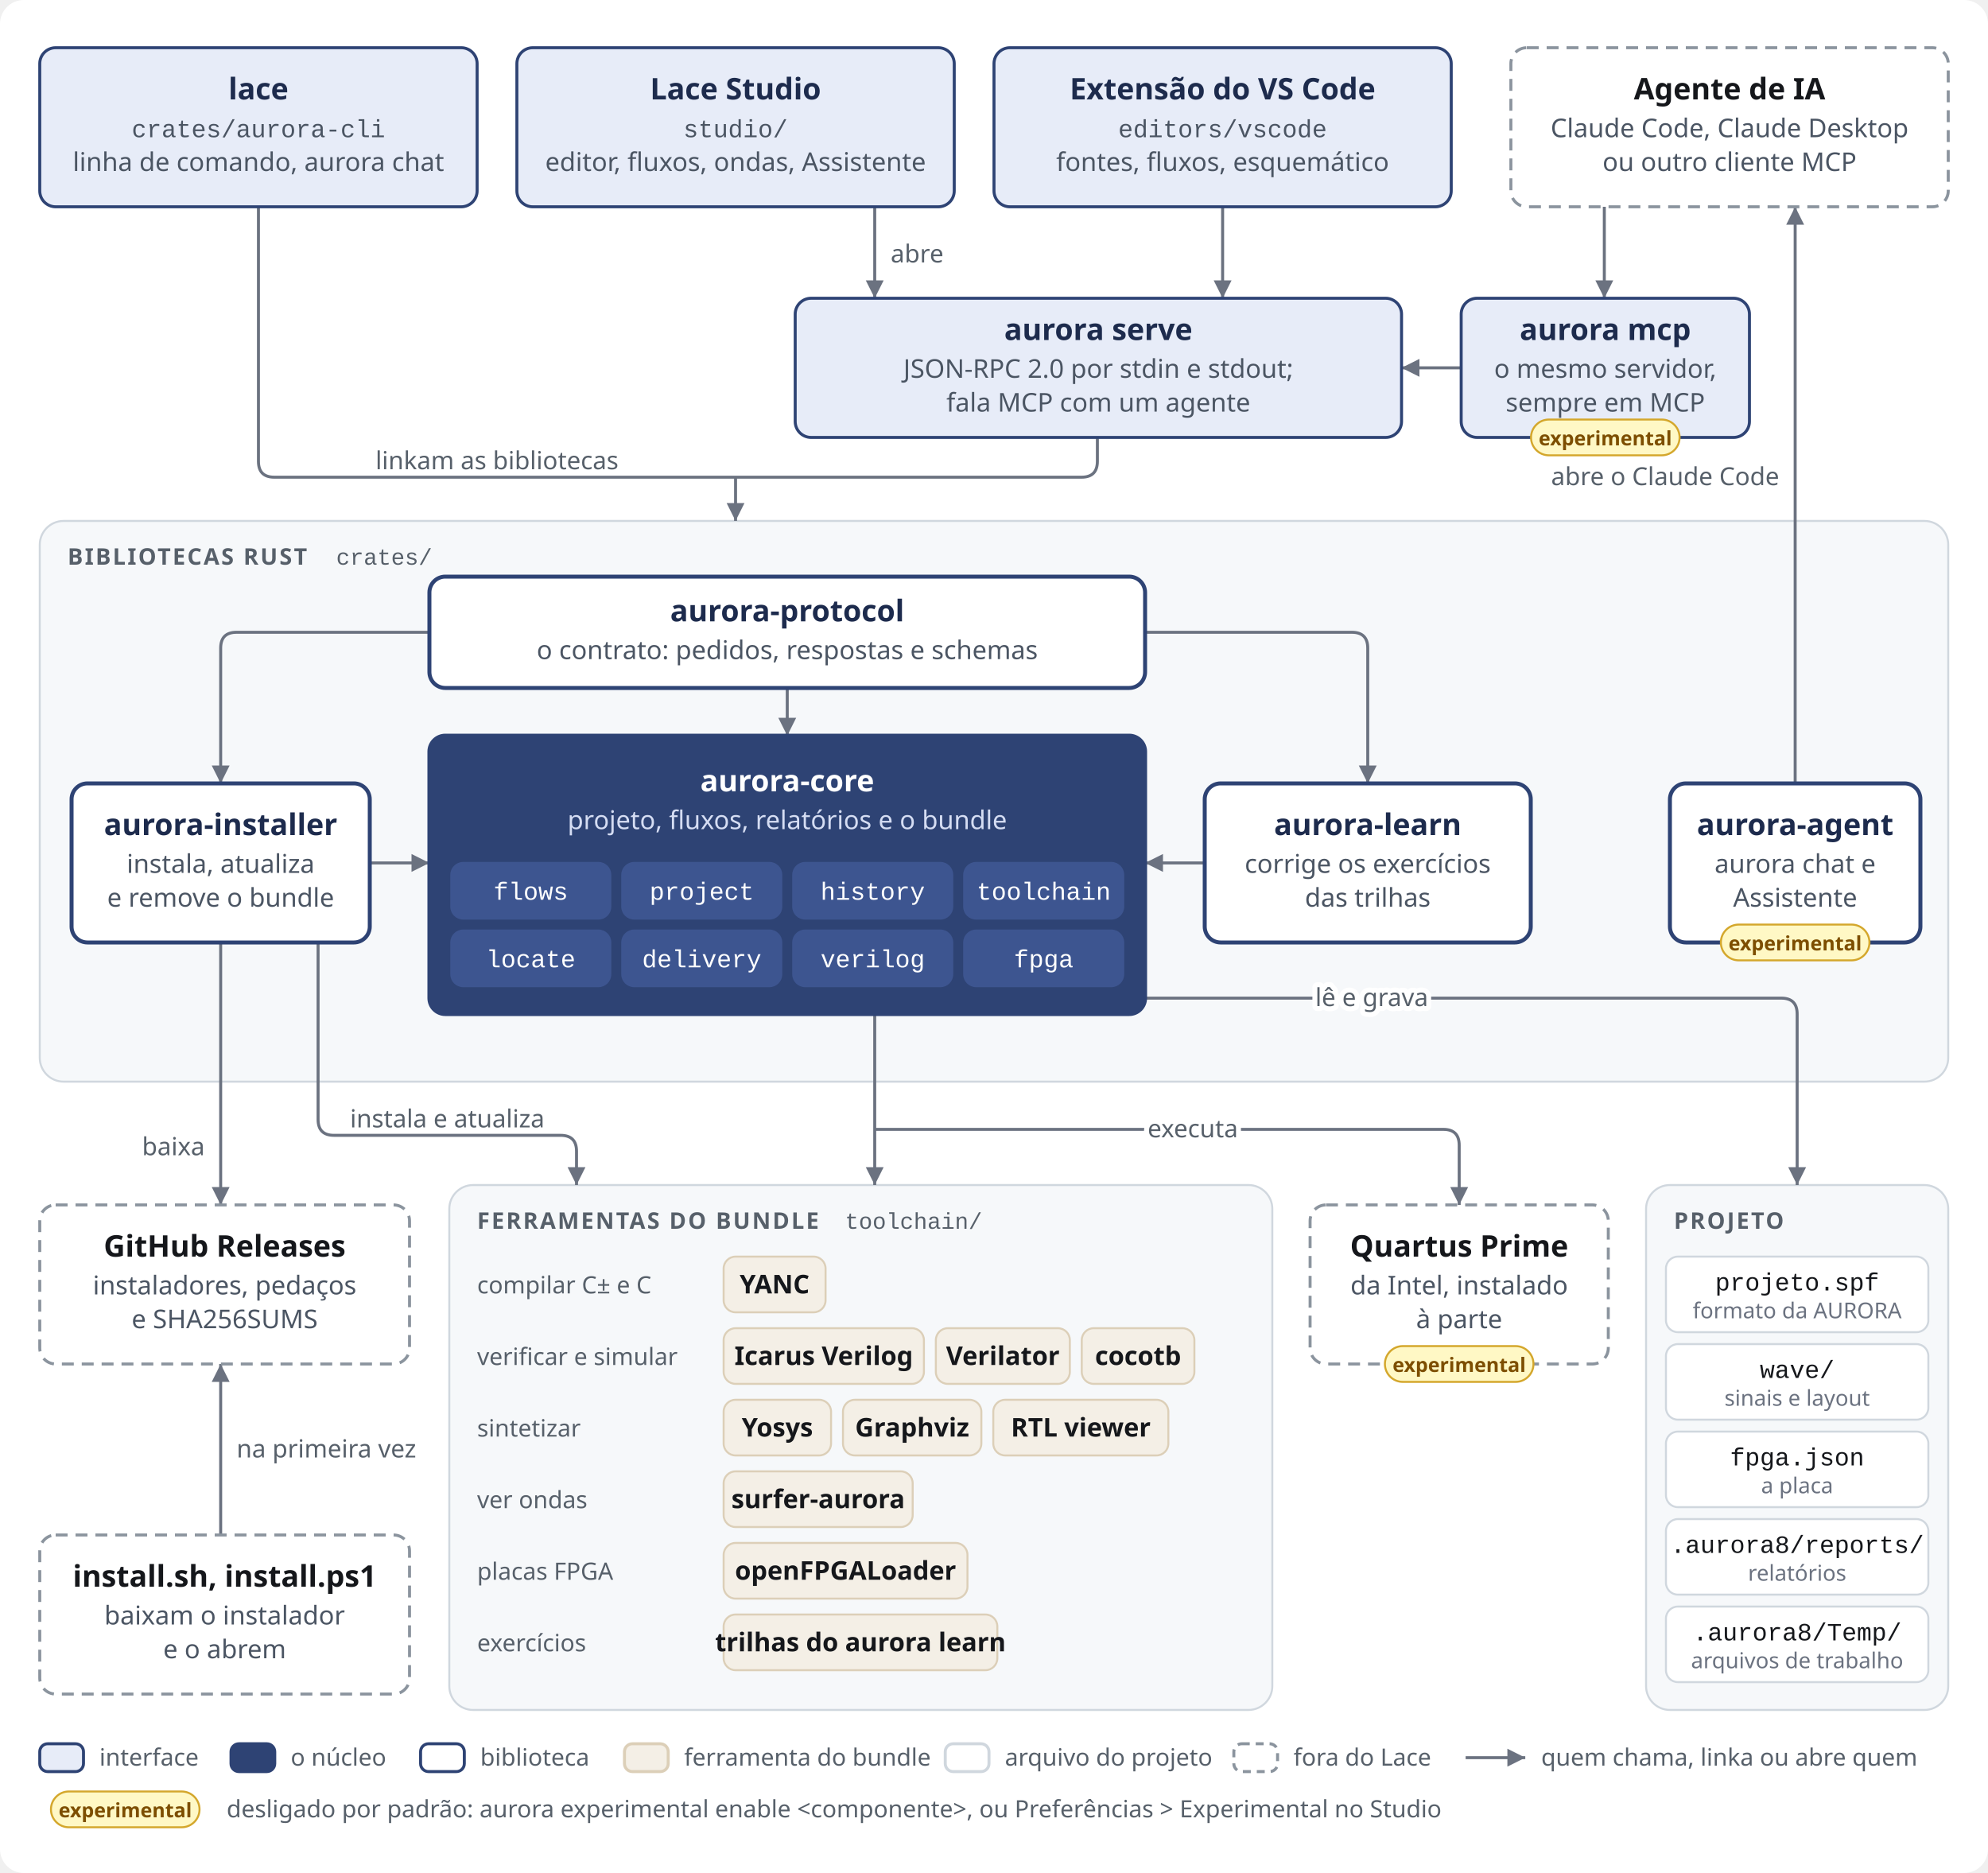
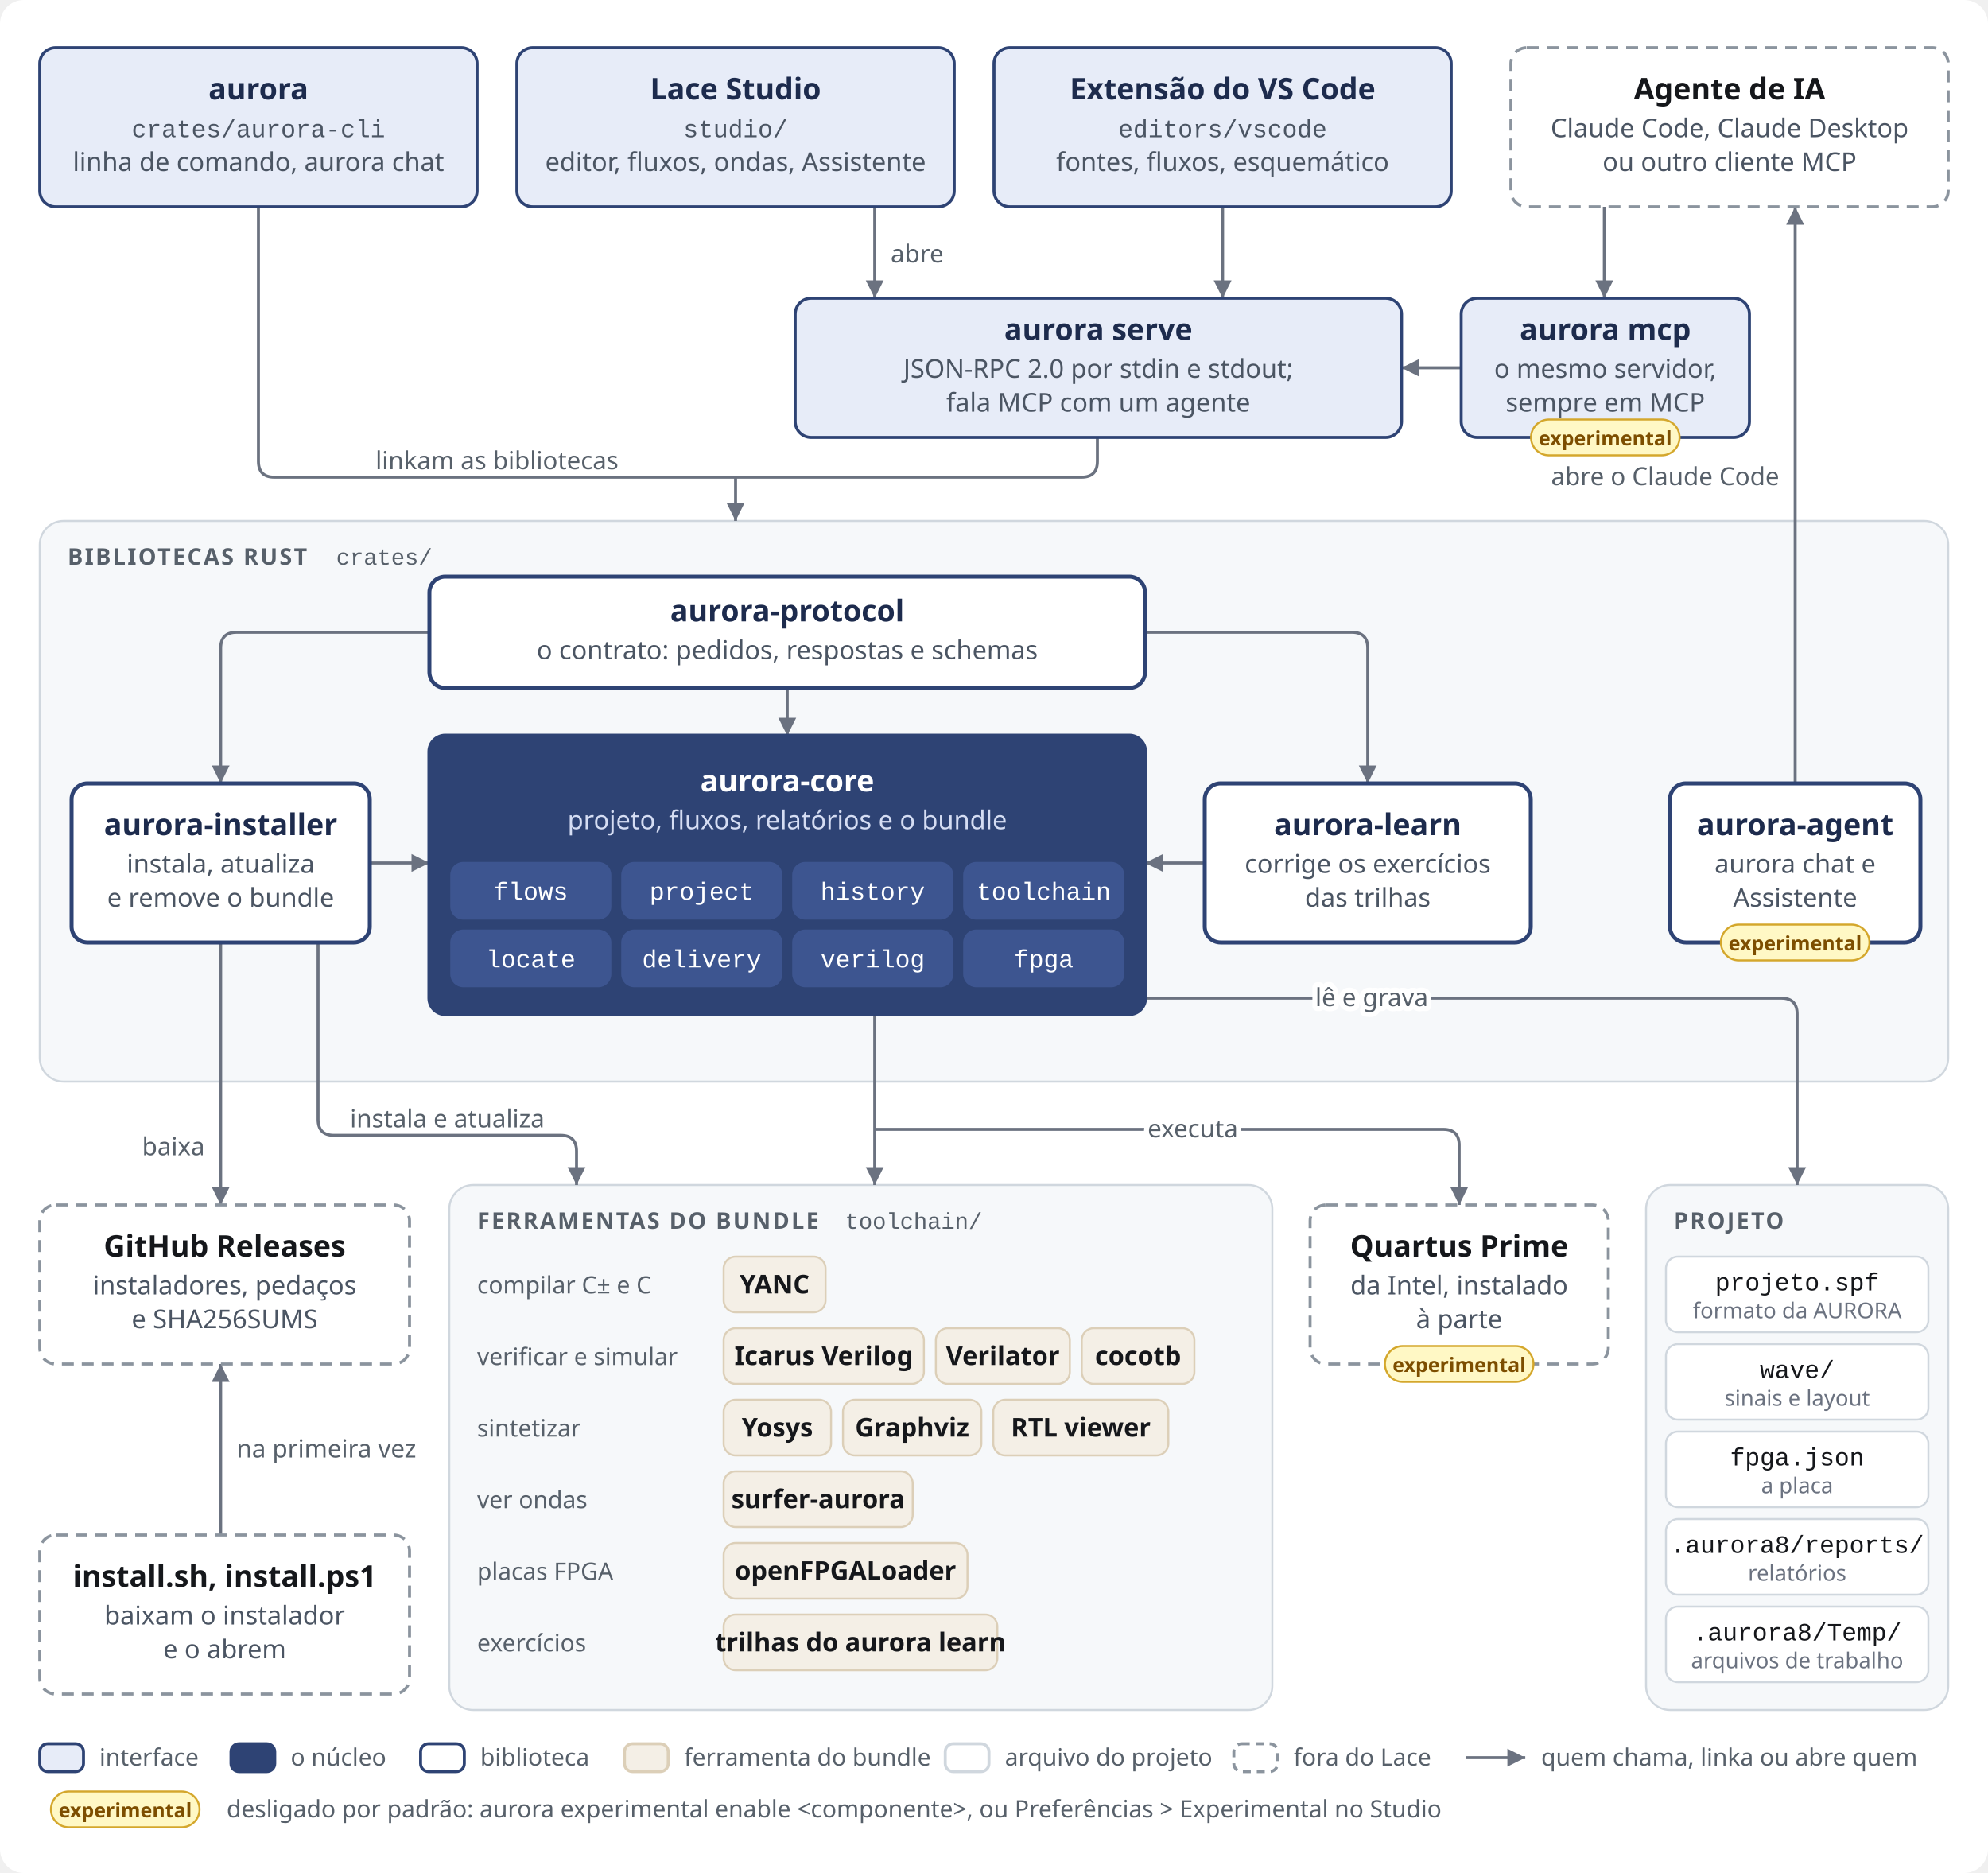
<svg xmlns="http://www.w3.org/2000/svg" width="1000" height="942" viewBox="0 0 1000 942" role="img" aria-labelledby="titulo descricao">
  <defs>
    <marker id="seta" viewBox="0 0 10 10" refX="10" refY="5" markerWidth="9" markerHeight="9" markerUnits="userSpaceOnUse" orient="auto">
      <path d="M0,0 L10,5 L0,10 z" fill="#6b7280" />
    </marker>
  </defs>
  <rect width="1000" height="942" rx="12" fill="#ffffff" />
  <rect x="20" y="262" width="960" height="282" rx="12" fill="#f6f8fa" stroke="#d0d7de" />
  <text x="34" y="284" font-size="11.5" font-family="'Segoe UI', -apple-system, BlinkMacSystemFont, 'Noto Sans', Helvetica, Arial, sans-serif" fill="#57606a" text-anchor="start" font-weight="700" letter-spacing="0.08em">BIBLIOTECAS RUST</text>
  <text x="169.112" y="284" font-size="11.5" font-family="'Cascadia Mono', SFMono-Regular, Consolas, 'Liberation Mono', Menlo, monospace" fill="#57606a" text-anchor="start">crates/</text>
  <rect x="226" y="596" width="414" height="264" rx="12" fill="#f6f8fa" stroke="#d0d7de" />
  <text x="240" y="618" font-size="11.5" font-family="'Segoe UI', -apple-system, BlinkMacSystemFont, 'Noto Sans', Helvetica, Arial, sans-serif" fill="#57606a" text-anchor="start" font-weight="700" letter-spacing="0.08em">FERRAMENTAS DO BUNDLE</text>
  <text x="425.059" y="618" font-size="11.5" font-family="'Cascadia Mono', SFMono-Regular, Consolas, 'Liberation Mono', Menlo, monospace" fill="#57606a" text-anchor="start">toolchain/</text>
  <rect x="828" y="596" width="152" height="264" rx="12" fill="#f6f8fa" stroke="#d0d7de" />
  <text x="842" y="618" font-size="11.5" font-family="'Segoe UI', -apple-system, BlinkMacSystemFont, 'Noto Sans', Helvetica, Arial, sans-serif" fill="#57606a" text-anchor="start" font-weight="700" letter-spacing="0.08em">PROJETO</text>
  <path d="M440,104 L440,150" fill="none" stroke="#6b7280" stroke-width="1.5" stroke-linejoin="round" marker-end="url(#seta)" />
  <path d="M615,104 L615,150" fill="none" stroke="#6b7280" stroke-width="1.5" stroke-linejoin="round" marker-end="url(#seta)" />
  <path d="M807,104 L807,150" fill="none" stroke="#6b7280" stroke-width="1.5" stroke-linejoin="round" marker-end="url(#seta)" />
  <path d="M735,185 L705,185" fill="none" stroke="#6b7280" stroke-width="1.5" stroke-linejoin="round" marker-end="url(#seta)" />
  <path d="M130,104 L130,232 Q130,240 138,240 L370,240" fill="none" stroke="#6b7280" stroke-width="1.5" stroke-linejoin="round" />
  <path d="M552,220 L552,232 Q552,240 544,240 L370,240" fill="none" stroke="#6b7280" stroke-width="1.5" stroke-linejoin="round" />
  <path d="M370,240 L370,262" fill="none" stroke="#6b7280" stroke-width="1.5" stroke-linejoin="round" marker-end="url(#seta)" />
  <path d="M186,434 L216,434" fill="none" stroke="#6b7280" stroke-width="1.5" stroke-linejoin="round" marker-end="url(#seta)" />
  <path d="M606,434 L576,434" fill="none" stroke="#6b7280" stroke-width="1.5" stroke-linejoin="round" marker-end="url(#seta)" />
  <path d="M396,346 L396,370" fill="none" stroke="#6b7280" stroke-width="1.5" stroke-linejoin="round" marker-end="url(#seta)" />
  <path d="M216,318 L119,318 Q111,318 111,326 L111,394" fill="none" stroke="#6b7280" stroke-width="1.5" stroke-linejoin="round" marker-end="url(#seta)" />
  <path d="M576,318 L680,318 Q688,318 688,326 L688,394" fill="none" stroke="#6b7280" stroke-width="1.5" stroke-linejoin="round" marker-end="url(#seta)" />
  <path d="M903,394 L903,104" fill="none" stroke="#6b7280" stroke-width="1.5" stroke-linejoin="round" marker-end="url(#seta)" />
  <path d="M111,474 L111,606" fill="none" stroke="#6b7280" stroke-width="1.5" stroke-linejoin="round" marker-end="url(#seta)" />
  <path d="M111,772 L111,686" fill="none" stroke="#6b7280" stroke-width="1.5" stroke-linejoin="round" marker-end="url(#seta)" />
  <path d="M160,474 L160,563 Q160,571 168,571 L282,571 Q290,571 290,579 L290,596" fill="none" stroke="#6b7280" stroke-width="1.5" stroke-linejoin="round" marker-end="url(#seta)" />
  <path d="M440,510 L440,596" fill="none" stroke="#6b7280" stroke-width="1.5" stroke-linejoin="round" marker-end="url(#seta)" />
  <path d="M440,568 L726,568 Q734,568 734,576 L734,606" fill="none" stroke="#6b7280" stroke-width="1.5" stroke-linejoin="round" marker-end="url(#seta)" />
  <path d="M576,502 L896,502 Q904,502 904,510 L904,596" fill="none" stroke="#6b7280" stroke-width="1.5" stroke-linejoin="round" marker-end="url(#seta)" />
  <path d="M737.24,884 L767.24,884" fill="none" stroke="#6b7280" stroke-width="1.5" stroke-linejoin="round" marker-end="url(#seta)" />
  <rect x="20" y="24" width="220" height="80" rx="8" fill="#e7ecf8" stroke="#2e4374" stroke-width="1.5" />
-   <text x="130" y="50" font-size="15" font-family="'Segoe UI', -apple-system, BlinkMacSystemFont, 'Noto Sans', Helvetica, Arial, sans-serif" fill="#1d2b4d" text-anchor="middle" font-weight="600">lace</text>
+   <text x="130" y="50" font-size="15" font-family="'Segoe UI', -apple-system, BlinkMacSystemFont, 'Noto Sans', Helvetica, Arial, sans-serif" fill="#1d2b4d" text-anchor="middle" font-weight="600">aurora</text>
  <text x="130" y="69" font-size="12.5" font-family="'Cascadia Mono', SFMono-Regular, Consolas, 'Liberation Mono', Menlo, monospace" fill="#4b5563" text-anchor="middle">crates/aurora-cli</text>
  <text x="130" y="86" font-size="13" font-family="'Segoe UI', -apple-system, BlinkMacSystemFont, 'Noto Sans', Helvetica, Arial, sans-serif" fill="#4b5563" text-anchor="middle">linha de comando, aurora chat</text>
  <rect x="260" y="24" width="220" height="80" rx="8" fill="#e7ecf8" stroke="#2e4374" stroke-width="1.5" />
  <text x="370" y="50" font-size="15" font-family="'Segoe UI', -apple-system, BlinkMacSystemFont, 'Noto Sans', Helvetica, Arial, sans-serif" fill="#1d2b4d" text-anchor="middle" font-weight="600">Lace Studio</text>
  <text x="370" y="69" font-size="12.5" font-family="'Cascadia Mono', SFMono-Regular, Consolas, 'Liberation Mono', Menlo, monospace" fill="#4b5563" text-anchor="middle">studio/</text>
  <text x="370" y="86" font-size="13" font-family="'Segoe UI', -apple-system, BlinkMacSystemFont, 'Noto Sans', Helvetica, Arial, sans-serif" fill="#4b5563" text-anchor="middle">editor, fluxos, ondas, Assistente</text>
  <rect x="500" y="24" width="230" height="80" rx="8" fill="#e7ecf8" stroke="#2e4374" stroke-width="1.5" />
  <text x="615" y="50" font-size="15" font-family="'Segoe UI', -apple-system, BlinkMacSystemFont, 'Noto Sans', Helvetica, Arial, sans-serif" fill="#1d2b4d" text-anchor="middle" font-weight="600">Extensão do VS Code</text>
  <text x="615" y="69" font-size="12.5" font-family="'Cascadia Mono', SFMono-Regular, Consolas, 'Liberation Mono', Menlo, monospace" fill="#4b5563" text-anchor="middle">editors/vscode</text>
  <text x="615" y="86" font-size="13" font-family="'Segoe UI', -apple-system, BlinkMacSystemFont, 'Noto Sans', Helvetica, Arial, sans-serif" fill="#4b5563" text-anchor="middle">fontes, fluxos, esquemático</text>
  <rect x="760" y="24" width="220" height="80" rx="8" fill="#ffffff" stroke="#8b949e" stroke-width="1.5" stroke-dasharray="6 4" />
  <text x="870" y="50" font-size="15" font-family="'Segoe UI', -apple-system, BlinkMacSystemFont, 'Noto Sans', Helvetica, Arial, sans-serif" fill="#15171b" text-anchor="middle" font-weight="600">Agente de IA</text>
  <text x="870" y="69" font-size="13" font-family="'Segoe UI', -apple-system, BlinkMacSystemFont, 'Noto Sans', Helvetica, Arial, sans-serif" fill="#4b5563" text-anchor="middle">Claude Code, Claude Desktop</text>
  <text x="870" y="86" font-size="13" font-family="'Segoe UI', -apple-system, BlinkMacSystemFont, 'Noto Sans', Helvetica, Arial, sans-serif" fill="#4b5563" text-anchor="middle">ou outro cliente MCP</text>
  <rect x="400" y="150" width="305" height="70" rx="8" fill="#e7ecf8" stroke="#2e4374" stroke-width="1.5" />
  <text x="552.5" y="171" font-size="15" font-family="'Segoe UI', -apple-system, BlinkMacSystemFont, 'Noto Sans', Helvetica, Arial, sans-serif" fill="#1d2b4d" text-anchor="middle" font-weight="600">aurora serve</text>
  <text x="552.5" y="190" font-size="13" font-family="'Segoe UI', -apple-system, BlinkMacSystemFont, 'Noto Sans', Helvetica, Arial, sans-serif" fill="#4b5563" text-anchor="middle">JSON-RPC 2.0 por stdin e stdout;</text>
  <text x="552.5" y="207" font-size="13" font-family="'Segoe UI', -apple-system, BlinkMacSystemFont, 'Noto Sans', Helvetica, Arial, sans-serif" fill="#4b5563" text-anchor="middle">fala MCP com um agente</text>
  <rect x="735" y="150" width="145" height="70" rx="8" fill="#e7ecf8" stroke="#2e4374" stroke-width="1.5" />
  <text x="807.5" y="171" font-size="15" font-family="'Segoe UI', -apple-system, BlinkMacSystemFont, 'Noto Sans', Helvetica, Arial, sans-serif" fill="#1d2b4d" text-anchor="middle" font-weight="600">aurora mcp</text>
  <text x="807.5" y="190" font-size="13" font-family="'Segoe UI', -apple-system, BlinkMacSystemFont, 'Noto Sans', Helvetica, Arial, sans-serif" fill="#4b5563" text-anchor="middle">o mesmo servidor,</text>
  <text x="807.5" y="207" font-size="13" font-family="'Segoe UI', -apple-system, BlinkMacSystemFont, 'Noto Sans', Helvetica, Arial, sans-serif" fill="#4b5563" text-anchor="middle">sempre em MCP</text>
  <rect x="770.131" y="211" width="74.738" height="18" rx="9" fill="#fff8c5" stroke="#d4a72c" />
  <text x="807.5" y="224" font-size="10" font-family="'Segoe UI', -apple-system, BlinkMacSystemFont, 'Noto Sans', Helvetica, Arial, sans-serif" fill="#7d4e00" text-anchor="middle" font-weight="600">experimental</text>
  <rect x="216" y="290" width="360" height="56" rx="8" fill="#ffffff" stroke="#2e4374" stroke-width="2" />
  <text x="396" y="312.5" font-size="15" font-family="'Segoe UI', -apple-system, BlinkMacSystemFont, 'Noto Sans', Helvetica, Arial, sans-serif" fill="#1d2b4d" text-anchor="middle" font-weight="600">aurora-protocol</text>
  <text x="396" y="331.5" font-size="13" font-family="'Segoe UI', -apple-system, BlinkMacSystemFont, 'Noto Sans', Helvetica, Arial, sans-serif" fill="#4b5563" text-anchor="middle">o contrato: pedidos, respostas e schemas</text>
  <rect x="36" y="394" width="150" height="80" rx="8" fill="#ffffff" stroke="#2e4374" stroke-width="2" />
  <text x="111" y="420" font-size="15" font-family="'Segoe UI', -apple-system, BlinkMacSystemFont, 'Noto Sans', Helvetica, Arial, sans-serif" fill="#1d2b4d" text-anchor="middle" font-weight="600">aurora-installer</text>
  <text x="111" y="439" font-size="13" font-family="'Segoe UI', -apple-system, BlinkMacSystemFont, 'Noto Sans', Helvetica, Arial, sans-serif" fill="#4b5563" text-anchor="middle">instala, atualiza</text>
  <text x="111" y="456" font-size="13" font-family="'Segoe UI', -apple-system, BlinkMacSystemFont, 'Noto Sans', Helvetica, Arial, sans-serif" fill="#4b5563" text-anchor="middle">e remove o bundle</text>
  <rect x="216" y="370" width="360" height="140" rx="8" fill="#2e4374" stroke="#2e4374" stroke-width="2" />
  <text x="396" y="398" font-size="15" font-family="'Segoe UI', -apple-system, BlinkMacSystemFont, 'Noto Sans', Helvetica, Arial, sans-serif" fill="#ffffff" text-anchor="middle" font-weight="600">aurora-core</text>
  <text x="396" y="417" font-size="13" font-family="'Segoe UI', -apple-system, BlinkMacSystemFont, 'Noto Sans', Helvetica, Arial, sans-serif" fill="#d5ddf3" text-anchor="middle">projeto, fluxos, relatórios e o bundle</text>
  <rect x="227" y="434" width="80" height="28" rx="6" fill="#3d5590" stroke="#3d5590" />
  <text x="267" y="452.5" font-size="12.5" font-family="'Cascadia Mono', SFMono-Regular, Consolas, 'Liberation Mono', Menlo, monospace" fill="#ffffff" text-anchor="middle">flows</text>
  <rect x="313" y="434" width="80" height="28" rx="6" fill="#3d5590" stroke="#3d5590" />
  <text x="353" y="452.5" font-size="12.5" font-family="'Cascadia Mono', SFMono-Regular, Consolas, 'Liberation Mono', Menlo, monospace" fill="#ffffff" text-anchor="middle">project</text>
  <rect x="399" y="434" width="80" height="28" rx="6" fill="#3d5590" stroke="#3d5590" />
  <text x="439" y="452.5" font-size="12.5" font-family="'Cascadia Mono', SFMono-Regular, Consolas, 'Liberation Mono', Menlo, monospace" fill="#ffffff" text-anchor="middle">history</text>
  <rect x="485" y="434" width="80" height="28" rx="6" fill="#3d5590" stroke="#3d5590" />
  <text x="525" y="452.5" font-size="12.5" font-family="'Cascadia Mono', SFMono-Regular, Consolas, 'Liberation Mono', Menlo, monospace" fill="#ffffff" text-anchor="middle">toolchain</text>
  <rect x="227" y="468" width="80" height="28" rx="6" fill="#3d5590" stroke="#3d5590" />
  <text x="267" y="486.5" font-size="12.5" font-family="'Cascadia Mono', SFMono-Regular, Consolas, 'Liberation Mono', Menlo, monospace" fill="#ffffff" text-anchor="middle">locate</text>
  <rect x="313" y="468" width="80" height="28" rx="6" fill="#3d5590" stroke="#3d5590" />
  <text x="353" y="486.5" font-size="12.5" font-family="'Cascadia Mono', SFMono-Regular, Consolas, 'Liberation Mono', Menlo, monospace" fill="#ffffff" text-anchor="middle">delivery</text>
  <rect x="399" y="468" width="80" height="28" rx="6" fill="#3d5590" stroke="#3d5590" />
  <text x="439" y="486.5" font-size="12.5" font-family="'Cascadia Mono', SFMono-Regular, Consolas, 'Liberation Mono', Menlo, monospace" fill="#ffffff" text-anchor="middle">verilog</text>
  <rect x="485" y="468" width="80" height="28" rx="6" fill="#3d5590" stroke="#3d5590" />
  <text x="525" y="486.5" font-size="12.5" font-family="'Cascadia Mono', SFMono-Regular, Consolas, 'Liberation Mono', Menlo, monospace" fill="#ffffff" text-anchor="middle">fpga</text>
  <rect x="606" y="394" width="164" height="80" rx="8" fill="#ffffff" stroke="#2e4374" stroke-width="2" />
  <text x="688" y="420" font-size="15" font-family="'Segoe UI', -apple-system, BlinkMacSystemFont, 'Noto Sans', Helvetica, Arial, sans-serif" fill="#1d2b4d" text-anchor="middle" font-weight="600">aurora-learn</text>
  <text x="688" y="439" font-size="13" font-family="'Segoe UI', -apple-system, BlinkMacSystemFont, 'Noto Sans', Helvetica, Arial, sans-serif" fill="#4b5563" text-anchor="middle">corrige os exercícios</text>
  <text x="688" y="456" font-size="13" font-family="'Segoe UI', -apple-system, BlinkMacSystemFont, 'Noto Sans', Helvetica, Arial, sans-serif" fill="#4b5563" text-anchor="middle">das trilhas</text>
  <rect x="840" y="394" width="126" height="80" rx="8" fill="#ffffff" stroke="#2e4374" stroke-width="2" />
  <text x="903" y="420" font-size="15" font-family="'Segoe UI', -apple-system, BlinkMacSystemFont, 'Noto Sans', Helvetica, Arial, sans-serif" fill="#1d2b4d" text-anchor="middle" font-weight="600">aurora-agent</text>
  <text x="903" y="439" font-size="13" font-family="'Segoe UI', -apple-system, BlinkMacSystemFont, 'Noto Sans', Helvetica, Arial, sans-serif" fill="#4b5563" text-anchor="middle">aurora chat e</text>
  <text x="903" y="456" font-size="13" font-family="'Segoe UI', -apple-system, BlinkMacSystemFont, 'Noto Sans', Helvetica, Arial, sans-serif" fill="#4b5563" text-anchor="middle">Assistente</text>
  <rect x="865.631" y="465" width="74.738" height="18" rx="9" fill="#fff8c5" stroke="#d4a72c" />
  <text x="903" y="478" font-size="10" font-family="'Segoe UI', -apple-system, BlinkMacSystemFont, 'Noto Sans', Helvetica, Arial, sans-serif" fill="#7d4e00" text-anchor="middle" font-weight="600">experimental</text>
  <rect x="20" y="606" width="186" height="80" rx="8" fill="#ffffff" stroke="#8b949e" stroke-width="1.5" stroke-dasharray="6 4" />
  <text x="113" y="632" font-size="15" font-family="'Segoe UI', -apple-system, BlinkMacSystemFont, 'Noto Sans', Helvetica, Arial, sans-serif" fill="#15171b" text-anchor="middle" font-weight="600">GitHub Releases</text>
  <text x="113" y="651" font-size="13" font-family="'Segoe UI', -apple-system, BlinkMacSystemFont, 'Noto Sans', Helvetica, Arial, sans-serif" fill="#4b5563" text-anchor="middle">instaladores, pedaços</text>
  <text x="113" y="668" font-size="13" font-family="'Segoe UI', -apple-system, BlinkMacSystemFont, 'Noto Sans', Helvetica, Arial, sans-serif" fill="#4b5563" text-anchor="middle">e SHA256SUMS</text>
  <rect x="20" y="772" width="186" height="80" rx="8" fill="#ffffff" stroke="#8b949e" stroke-width="1.5" stroke-dasharray="6 4" />
  <text x="113" y="798" font-size="15" font-family="'Segoe UI', -apple-system, BlinkMacSystemFont, 'Noto Sans', Helvetica, Arial, sans-serif" fill="#15171b" text-anchor="middle" font-weight="600">install.sh, install.ps1</text>
  <text x="113" y="817" font-size="13" font-family="'Segoe UI', -apple-system, BlinkMacSystemFont, 'Noto Sans', Helvetica, Arial, sans-serif" fill="#4b5563" text-anchor="middle">baixam o instalador</text>
  <text x="113" y="834" font-size="13" font-family="'Segoe UI', -apple-system, BlinkMacSystemFont, 'Noto Sans', Helvetica, Arial, sans-serif" fill="#4b5563" text-anchor="middle">e o abrem</text>
  <text x="240" y="650.5" font-size="12" font-family="'Segoe UI', -apple-system, BlinkMacSystemFont, 'Noto Sans', Helvetica, Arial, sans-serif" fill="#57606a" text-anchor="start">compilar C± e C</text>
  <rect x="364" y="632" width="51.277" height="28" rx="6" fill="#f4efe6" stroke="#dccfb8" />
  <text x="389.638" y="650.5" font-size="13" font-family="'Segoe UI', -apple-system, BlinkMacSystemFont, 'Noto Sans', Helvetica, Arial, sans-serif" fill="#15171b" text-anchor="middle" font-weight="600">YANC</text>
  <text x="240" y="686.5" font-size="12" font-family="'Segoe UI', -apple-system, BlinkMacSystemFont, 'Noto Sans', Helvetica, Arial, sans-serif" fill="#57606a" text-anchor="start">verificar e simular</text>
  <rect x="364" y="668" width="100.747" height="28" rx="6" fill="#f4efe6" stroke="#dccfb8" />
  <text x="414.374" y="686.5" font-size="13" font-family="'Segoe UI', -apple-system, BlinkMacSystemFont, 'Noto Sans', Helvetica, Arial, sans-serif" fill="#15171b" text-anchor="middle" font-weight="600">Icarus Verilog</text>
  <rect x="470.747" y="668" width="67.399" height="28" rx="6" fill="#f4efe6" stroke="#dccfb8" />
  <text x="504.447" y="686.5" font-size="13" font-family="'Segoe UI', -apple-system, BlinkMacSystemFont, 'Noto Sans', Helvetica, Arial, sans-serif" fill="#15171b" text-anchor="middle" font-weight="600">Verilator</text>
  <rect x="544.146" y="668" width="56.651" height="28" rx="6" fill="#f4efe6" stroke="#dccfb8" />
  <text x="572.472" y="686.5" font-size="13" font-family="'Segoe UI', -apple-system, BlinkMacSystemFont, 'Noto Sans', Helvetica, Arial, sans-serif" fill="#15171b" text-anchor="middle" font-weight="600">cocotb</text>
  <text x="240" y="722.5" font-size="12" font-family="'Segoe UI', -apple-system, BlinkMacSystemFont, 'Noto Sans', Helvetica, Arial, sans-serif" fill="#57606a" text-anchor="start">sintetizar</text>
  <rect x="364" y="704" width="54.033" height="28" rx="6" fill="#f4efe6" stroke="#dccfb8" />
  <text x="391.016" y="722.5" font-size="13" font-family="'Segoe UI', -apple-system, BlinkMacSystemFont, 'Noto Sans', Helvetica, Arial, sans-serif" fill="#15171b" text-anchor="middle" font-weight="600">Yosys</text>
  <rect x="424.033" y="704" width="69.604" height="28" rx="6" fill="#f4efe6" stroke="#dccfb8" />
  <text x="458.835" y="722.5" font-size="13" font-family="'Segoe UI', -apple-system, BlinkMacSystemFont, 'Noto Sans', Helvetica, Arial, sans-serif" fill="#15171b" text-anchor="middle" font-weight="600">Graphviz</text>
  <rect x="499.637" y="704" width="88.069" height="28" rx="6" fill="#f4efe6" stroke="#dccfb8" />
  <text x="543.672" y="722.5" font-size="13" font-family="'Segoe UI', -apple-system, BlinkMacSystemFont, 'Noto Sans', Helvetica, Arial, sans-serif" fill="#15171b" text-anchor="middle" font-weight="600">RTL viewer</text>
  <text x="240" y="758.5" font-size="12" font-family="'Segoe UI', -apple-system, BlinkMacSystemFont, 'Noto Sans', Helvetica, Arial, sans-serif" fill="#57606a" text-anchor="start">ver ondas</text>
  <rect x="364" y="740" width="95.097" height="28" rx="6" fill="#f4efe6" stroke="#dccfb8" />
  <text x="411.549" y="758.5" font-size="13" font-family="'Segoe UI', -apple-system, BlinkMacSystemFont, 'Noto Sans', Helvetica, Arial, sans-serif" fill="#15171b" text-anchor="middle" font-weight="600">surfer-aurora</text>
  <text x="240" y="794.5" font-size="12" font-family="'Segoe UI', -apple-system, BlinkMacSystemFont, 'Noto Sans', Helvetica, Arial, sans-serif" fill="#57606a" text-anchor="start">placas FPGA</text>
  <rect x="364" y="776" width="122.657" height="28" rx="6" fill="#f4efe6" stroke="#dccfb8" />
  <text x="425.329" y="794.5" font-size="13" font-family="'Segoe UI', -apple-system, BlinkMacSystemFont, 'Noto Sans', Helvetica, Arial, sans-serif" fill="#15171b" text-anchor="middle" font-weight="600">openFPGALoader</text>
  <text x="240" y="830.5" font-size="12" font-family="'Segoe UI', -apple-system, BlinkMacSystemFont, 'Noto Sans', Helvetica, Arial, sans-serif" fill="#57606a" text-anchor="start">exercícios</text>
  <rect x="364" y="812" width="137.677" height="28" rx="6" fill="#f4efe6" stroke="#dccfb8" />
  <text x="432.839" y="830.5" font-size="13" font-family="'Segoe UI', -apple-system, BlinkMacSystemFont, 'Noto Sans', Helvetica, Arial, sans-serif" fill="#15171b" text-anchor="middle" font-weight="600">trilhas do aurora learn</text>
  <rect x="659" y="606" width="150" height="80" rx="8" fill="#ffffff" stroke="#8b949e" stroke-width="1.5" stroke-dasharray="6 4" />
  <text x="734" y="632" font-size="15" font-family="'Segoe UI', -apple-system, BlinkMacSystemFont, 'Noto Sans', Helvetica, Arial, sans-serif" fill="#15171b" text-anchor="middle" font-weight="600">Quartus Prime</text>
  <text x="734" y="651" font-size="13" font-family="'Segoe UI', -apple-system, BlinkMacSystemFont, 'Noto Sans', Helvetica, Arial, sans-serif" fill="#4b5563" text-anchor="middle">da Intel, instalado</text>
  <text x="734" y="668" font-size="13" font-family="'Segoe UI', -apple-system, BlinkMacSystemFont, 'Noto Sans', Helvetica, Arial, sans-serif" fill="#4b5563" text-anchor="middle">à parte</text>
  <rect x="696.631" y="677" width="74.738" height="18" rx="9" fill="#fff8c5" stroke="#d4a72c" />
  <text x="734" y="690" font-size="10" font-family="'Segoe UI', -apple-system, BlinkMacSystemFont, 'Noto Sans', Helvetica, Arial, sans-serif" fill="#7d4e00" text-anchor="middle" font-weight="600">experimental</text>
  <rect x="838" y="632" width="132" height="38" rx="6" fill="#ffffff" stroke="#d0d7de" />
  <text x="904" y="649" font-size="12.5" font-family="'Cascadia Mono', SFMono-Regular, Consolas, 'Liberation Mono', Menlo, monospace" fill="#15171b" text-anchor="middle">projeto.spf</text>
  <text x="904" y="663" font-size="11" font-family="'Segoe UI', -apple-system, BlinkMacSystemFont, 'Noto Sans', Helvetica, Arial, sans-serif" fill="#6b7280" text-anchor="middle">formato da AURORA</text>
  <rect x="838" y="676" width="132" height="38" rx="6" fill="#ffffff" stroke="#d0d7de" />
  <text x="904" y="693" font-size="12.5" font-family="'Cascadia Mono', SFMono-Regular, Consolas, 'Liberation Mono', Menlo, monospace" fill="#15171b" text-anchor="middle">wave/</text>
  <text x="904" y="707" font-size="11" font-family="'Segoe UI', -apple-system, BlinkMacSystemFont, 'Noto Sans', Helvetica, Arial, sans-serif" fill="#6b7280" text-anchor="middle">sinais e layout</text>
  <rect x="838" y="720" width="132" height="38" rx="6" fill="#ffffff" stroke="#d0d7de" />
  <text x="904" y="737" font-size="12.5" font-family="'Cascadia Mono', SFMono-Regular, Consolas, 'Liberation Mono', Menlo, monospace" fill="#15171b" text-anchor="middle">fpga.json</text>
  <text x="904" y="751" font-size="11" font-family="'Segoe UI', -apple-system, BlinkMacSystemFont, 'Noto Sans', Helvetica, Arial, sans-serif" fill="#6b7280" text-anchor="middle">a placa</text>
  <rect x="838" y="764" width="132" height="38" rx="6" fill="#ffffff" stroke="#d0d7de" />
  <text x="904" y="781" font-size="12.5" font-family="'Cascadia Mono', SFMono-Regular, Consolas, 'Liberation Mono', Menlo, monospace" fill="#15171b" text-anchor="middle">.aurora8/reports/</text>
  <text x="904" y="795" font-size="11" font-family="'Segoe UI', -apple-system, BlinkMacSystemFont, 'Noto Sans', Helvetica, Arial, sans-serif" fill="#6b7280" text-anchor="middle">relatórios</text>
  <rect x="838" y="808" width="132" height="38" rx="6" fill="#ffffff" stroke="#d0d7de" />
  <text x="904" y="825" font-size="12.5" font-family="'Cascadia Mono', SFMono-Regular, Consolas, 'Liberation Mono', Menlo, monospace" fill="#15171b" text-anchor="middle">.aurora8/Temp/</text>
  <text x="904" y="839" font-size="11" font-family="'Segoe UI', -apple-system, BlinkMacSystemFont, 'Noto Sans', Helvetica, Arial, sans-serif" fill="#6b7280" text-anchor="middle">arquivos de trabalho</text>
  <rect x="20" y="877" width="22" height="14" rx="4" fill="#e7ecf8" stroke="#2e4374" stroke-width="1.5" />
  <text x="50" y="888" font-size="12" font-family="'Segoe UI', -apple-system, BlinkMacSystemFont, 'Noto Sans', Helvetica, Arial, sans-serif" fill="#57606a" text-anchor="start">interface</text>
  <rect x="116.2" y="877" width="22" height="14" rx="4" fill="#2e4374" stroke="#2e4374" stroke-width="1.5" />
  <text x="146.2" y="888" font-size="12" font-family="'Segoe UI', -apple-system, BlinkMacSystemFont, 'Noto Sans', Helvetica, Arial, sans-serif" fill="#57606a" text-anchor="start">o núcleo</text>
  <rect x="211.56" y="877" width="22" height="14" rx="4" fill="#ffffff" stroke="#2e4374" stroke-width="1.5" />
  <text x="241.56" y="888" font-size="12" font-family="'Segoe UI', -apple-system, BlinkMacSystemFont, 'Noto Sans', Helvetica, Arial, sans-serif" fill="#57606a" text-anchor="start">biblioteca</text>
  <rect x="314.12" y="877" width="22" height="14" rx="4" fill="#f4efe6" stroke="#dccfb8" stroke-width="1.5" />
  <text x="344.12" y="888" font-size="12" font-family="'Segoe UI', -apple-system, BlinkMacSystemFont, 'Noto Sans', Helvetica, Arial, sans-serif" fill="#57606a" text-anchor="start">ferramenta do bundle</text>
  <rect x="475.48" y="877" width="22" height="14" rx="4" fill="#ffffff" stroke="#d0d7de" stroke-width="1.5" />
  <text x="505.48" y="888" font-size="12" font-family="'Segoe UI', -apple-system, BlinkMacSystemFont, 'Noto Sans', Helvetica, Arial, sans-serif" fill="#57606a" text-anchor="start">arquivo do projeto</text>
  <rect x="620.64" y="877" width="22" height="14" rx="4" fill="#ffffff" stroke="#8b949e" stroke-width="1.5" stroke-dasharray="4 3" />
  <text x="650.64" y="888" font-size="12" font-family="'Segoe UI', -apple-system, BlinkMacSystemFont, 'Noto Sans', Helvetica, Arial, sans-serif" fill="#57606a" text-anchor="start">fora do Lace</text>
  <text x="775.24" y="888" font-size="12" font-family="'Segoe UI', -apple-system, BlinkMacSystemFont, 'Noto Sans', Helvetica, Arial, sans-serif" fill="#57606a" text-anchor="start">quem chama, linka ou abre quem</text>
  <rect x="25.631" y="901" width="74.738" height="18" rx="9" fill="#fff8c5" stroke="#d4a72c" />
  <text x="63" y="914" font-size="10" font-family="'Segoe UI', -apple-system, BlinkMacSystemFont, 'Noto Sans', Helvetica, Arial, sans-serif" fill="#7d4e00" text-anchor="middle" font-weight="600">experimental</text>
  <text x="114" y="914" font-size="12" font-family="'Segoe UI', -apple-system, BlinkMacSystemFont, 'Noto Sans', Helvetica, Arial, sans-serif" fill="#57606a" text-anchor="start">desligado por padrão: aurora experimental enable &lt;componente&gt;, ou Preferências &gt; Experimental no Studio</text>
  <text x="448" y="132" font-size="12.5" font-family="'Segoe UI', -apple-system, BlinkMacSystemFont, 'Noto Sans', Helvetica, Arial, sans-serif" fill="#57606a" text-anchor="start" stroke="#ffffff" stroke-width="5" stroke-linejoin="round" paint-order="stroke">abre</text>
  <text x="250" y="236" font-size="12.5" font-family="'Segoe UI', -apple-system, BlinkMacSystemFont, 'Noto Sans', Helvetica, Arial, sans-serif" fill="#57606a" text-anchor="middle" stroke="#ffffff" stroke-width="5" stroke-linejoin="round" paint-order="stroke">linkam as bibliotecas</text>
  <text x="895" y="244" font-size="12.5" font-family="'Segoe UI', -apple-system, BlinkMacSystemFont, 'Noto Sans', Helvetica, Arial, sans-serif" fill="#57606a" text-anchor="end" stroke="#ffffff" stroke-width="5" stroke-linejoin="round" paint-order="stroke">abre o Claude Code</text>
  <text x="103" y="581" font-size="12.5" font-family="'Segoe UI', -apple-system, BlinkMacSystemFont, 'Noto Sans', Helvetica, Arial, sans-serif" fill="#57606a" text-anchor="end" stroke="#ffffff" stroke-width="5" stroke-linejoin="round" paint-order="stroke">baixa</text>
  <text x="119" y="733" font-size="12.5" font-family="'Segoe UI', -apple-system, BlinkMacSystemFont, 'Noto Sans', Helvetica, Arial, sans-serif" fill="#57606a" text-anchor="start" stroke="#ffffff" stroke-width="5" stroke-linejoin="round" paint-order="stroke">na primeira vez</text>
  <text x="225" y="567" font-size="12.5" font-family="'Segoe UI', -apple-system, BlinkMacSystemFont, 'Noto Sans', Helvetica, Arial, sans-serif" fill="#57606a" text-anchor="middle" stroke="#ffffff" stroke-width="5" stroke-linejoin="round" paint-order="stroke">instala e atualiza</text>
  <text x="600" y="572" font-size="12.5" font-family="'Segoe UI', -apple-system, BlinkMacSystemFont, 'Noto Sans', Helvetica, Arial, sans-serif" fill="#57606a" text-anchor="middle" stroke="#ffffff" stroke-width="5" stroke-linejoin="round" paint-order="stroke">executa</text>
  <text x="690" y="506" font-size="12.5" font-family="'Segoe UI', -apple-system, BlinkMacSystemFont, 'Noto Sans', Helvetica, Arial, sans-serif" fill="#57606a" text-anchor="middle" stroke="#ffffff" stroke-width="5" stroke-linejoin="round" paint-order="stroke">lê e grava</text>
</svg>
